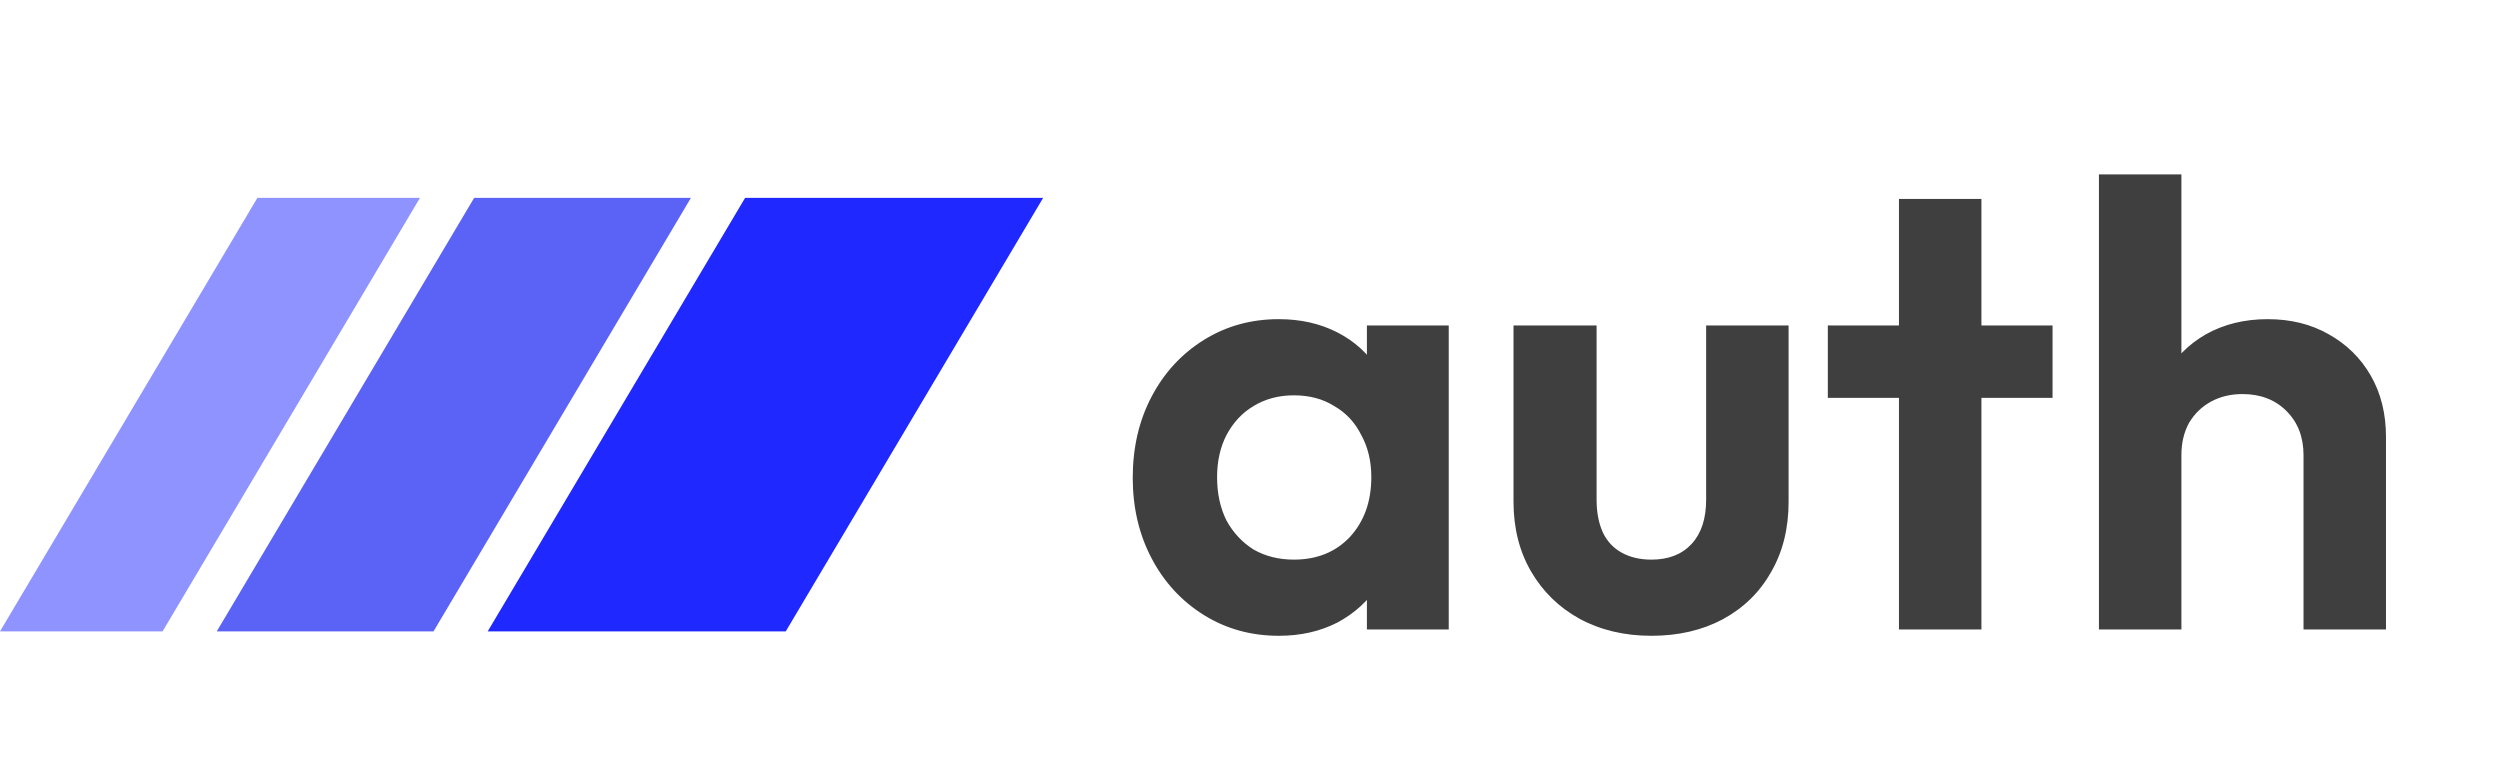
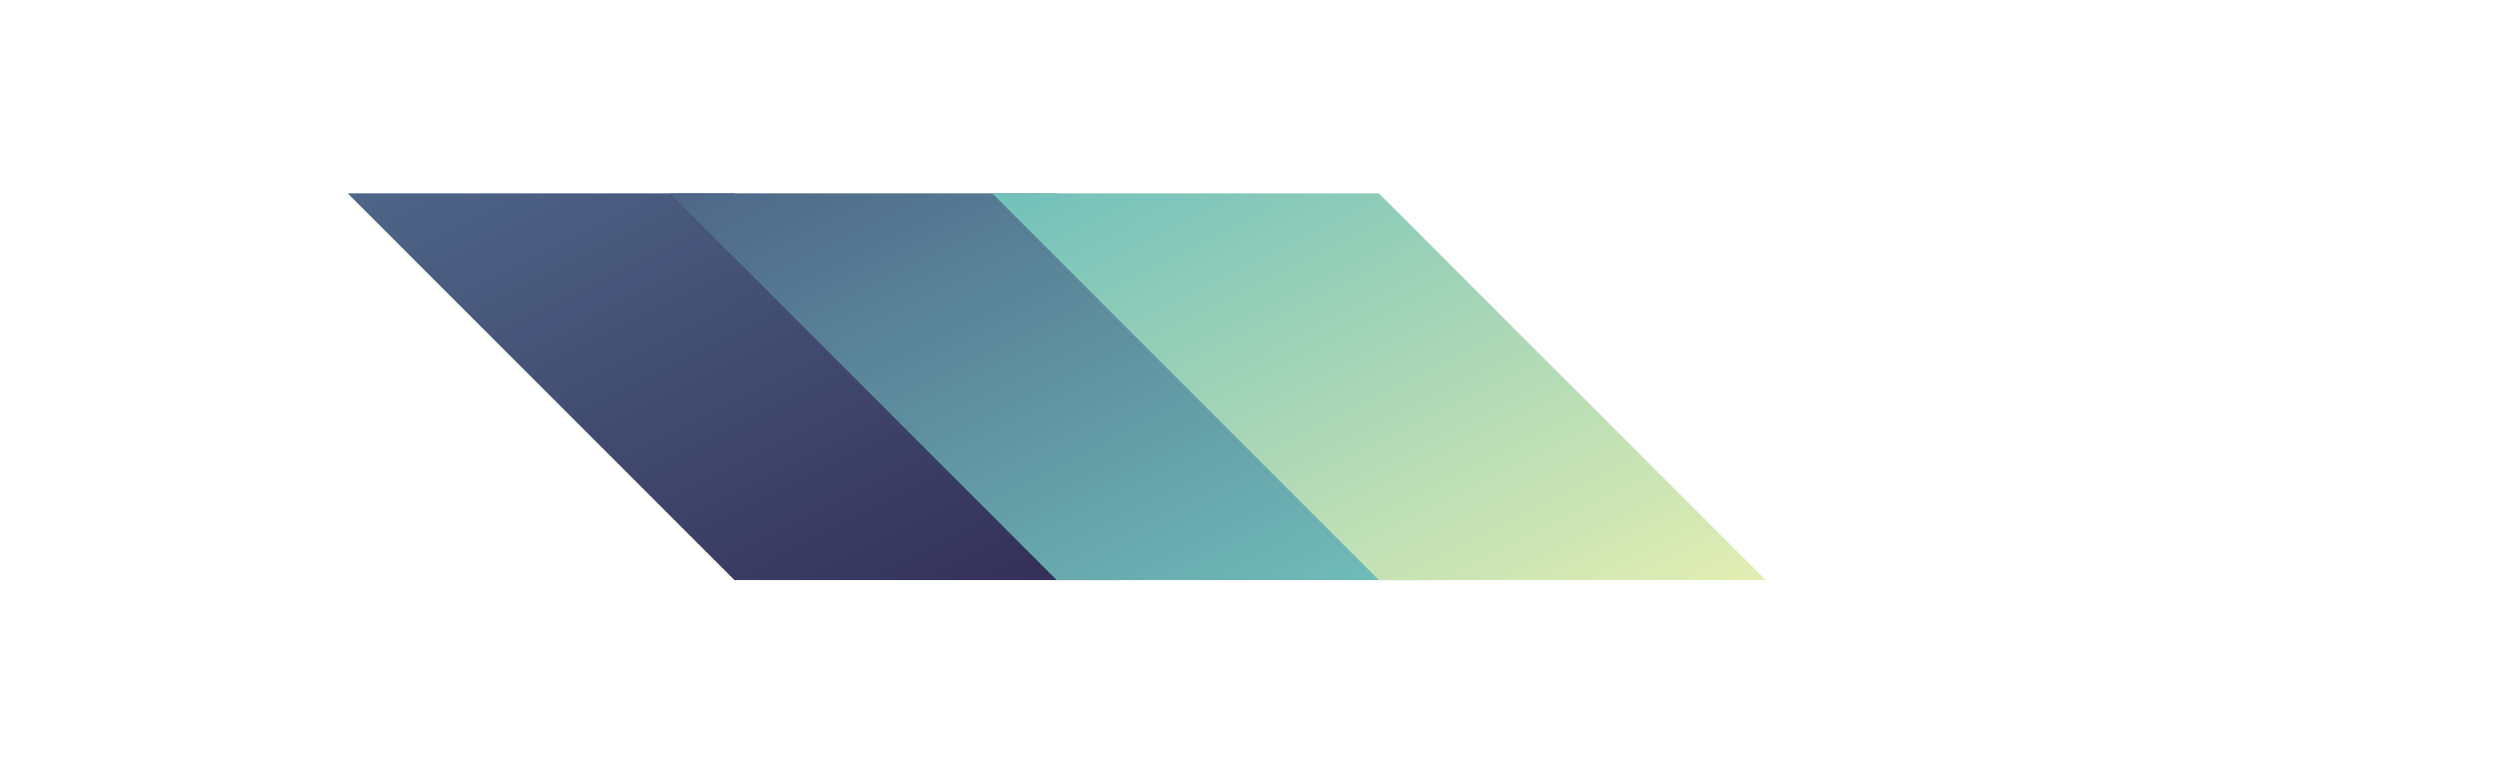
- <svg xmlns="http://www.w3.org/2000/svg" width="139" height="43" viewBox="0 0 139 43" fill="none">
-   <path d="M41.429 11H58L43.688 35.104H27.117L41.429 11Z" fill="#1E28FF" />
-   <path d="M26.364 11H38.416L24.104 35.104H12.052L26.364 11Z" fill="#5B62F6" />
-   <path d="M14.312 11H23.351L9.039 35.104H0L14.312 11Z" fill="#8E93FF" />
-   <path d="M71.1 35.35C69.56 35.35 68.172 34.965 66.935 34.195C65.698 33.425 64.73 32.375 64.03 31.045C63.33 29.715 62.98 28.222 62.98 26.565C62.98 24.885 63.33 23.38 64.03 22.05C64.73 20.72 65.698 19.67 66.935 18.9C68.172 18.13 69.56 17.745 71.1 17.745C72.313 17.745 73.398 17.99 74.355 18.48C75.312 18.97 76.07 19.658 76.63 20.545C77.213 21.408 77.528 22.388 77.575 23.485V29.575C77.528 30.695 77.213 31.687 76.63 32.55C76.07 33.413 75.312 34.102 74.355 34.615C73.398 35.105 72.313 35.35 71.1 35.35ZM71.94 31.115C73.223 31.115 74.262 30.695 75.055 29.855C75.848 28.992 76.245 27.883 76.245 26.53C76.245 25.643 76.058 24.862 75.685 24.185C75.335 23.485 74.833 22.948 74.18 22.575C73.55 22.178 72.803 21.98 71.94 21.98C71.1 21.98 70.353 22.178 69.7 22.575C69.07 22.948 68.568 23.485 68.195 24.185C67.845 24.862 67.67 25.643 67.67 26.53C67.67 27.44 67.845 28.245 68.195 28.945C68.568 29.622 69.07 30.158 69.7 30.555C70.353 30.928 71.1 31.115 71.94 31.115ZM76 35V30.45L76.735 26.32L76 22.26V18.095H80.55V35H76ZM91.816 35.35C90.323 35.35 88.993 35.035 87.826 34.405C86.683 33.775 85.784 32.9 85.131 31.78C84.478 30.66 84.151 29.365 84.151 27.895V18.095H88.771V27.79C88.771 28.49 88.888 29.097 89.121 29.61C89.355 30.1 89.704 30.473 90.171 30.73C90.638 30.987 91.186 31.115 91.816 31.115C92.773 31.115 93.519 30.823 94.056 30.24C94.593 29.657 94.861 28.84 94.861 27.79V18.095H99.446V27.895C99.446 29.388 99.12 30.695 98.466 31.815C97.836 32.935 96.938 33.81 95.771 34.44C94.628 35.047 93.309 35.35 91.816 35.35ZM105.582 35V11.06H110.167V35H105.582ZM101.627 22.12V18.095H114.122V22.12H101.627ZM128.076 35V25.305C128.076 24.302 127.761 23.485 127.131 22.855C126.501 22.225 125.684 21.91 124.681 21.91C124.028 21.91 123.444 22.05 122.931 22.33C122.418 22.61 122.009 23.007 121.706 23.52C121.426 24.033 121.286 24.628 121.286 25.305L119.501 24.395C119.501 23.065 119.781 21.91 120.341 20.93C120.901 19.927 121.671 19.145 122.651 18.585C123.654 18.025 124.798 17.745 126.081 17.745C127.364 17.745 128.496 18.025 129.476 18.585C130.479 19.145 131.261 19.915 131.821 20.895C132.381 21.875 132.661 23.007 132.661 24.29V35H128.076ZM116.701 35V9.695H121.286V35H116.701Z" fill="#3F3F3F" />
+ <svg xmlns="http://www.w3.org/2000/svg" width="139" height="43" viewBox="0 0 360 120" fill="none">
+   <defs>
+     <linearGradient id="grad1" x1="0%" y1="0%" x2="100%" y2="100%">
+       <stop offset="0%" style="stop-color:#4E6688;stop-opacity:1" />
+       <stop offset="100%" style="stop-color:#332D56;stop-opacity:1" />
+     </linearGradient>
+     <linearGradient id="grad2" x1="0%" y1="0%" x2="100%" y2="100%">
+       <stop offset="0%" style="stop-color:#4E6688;stop-opacity:1" />
+       <stop offset="100%" style="stop-color:#71C0BB;stop-opacity:1" />
+     </linearGradient>
+     <linearGradient id="grad3" x1="0%" y1="0%" x2="100%" y2="100%">
+       <stop offset="0%" style="stop-color:#71C0BB;stop-opacity:1" />
+       <stop offset="100%" style="stop-color:#E3EEB2;stop-opacity:1" />
+     </linearGradient>
+   </defs>
+   <polygon points="40,30 100,30 160,90 100,90" fill="url(#grad1)" />
+   <polygon points="90,30 150,30 210,90 150,90" fill="url(#grad2)" />
+   <polygon points="140,30 200,30 260,90 200,90" fill="url(#grad3)" />
</svg>
